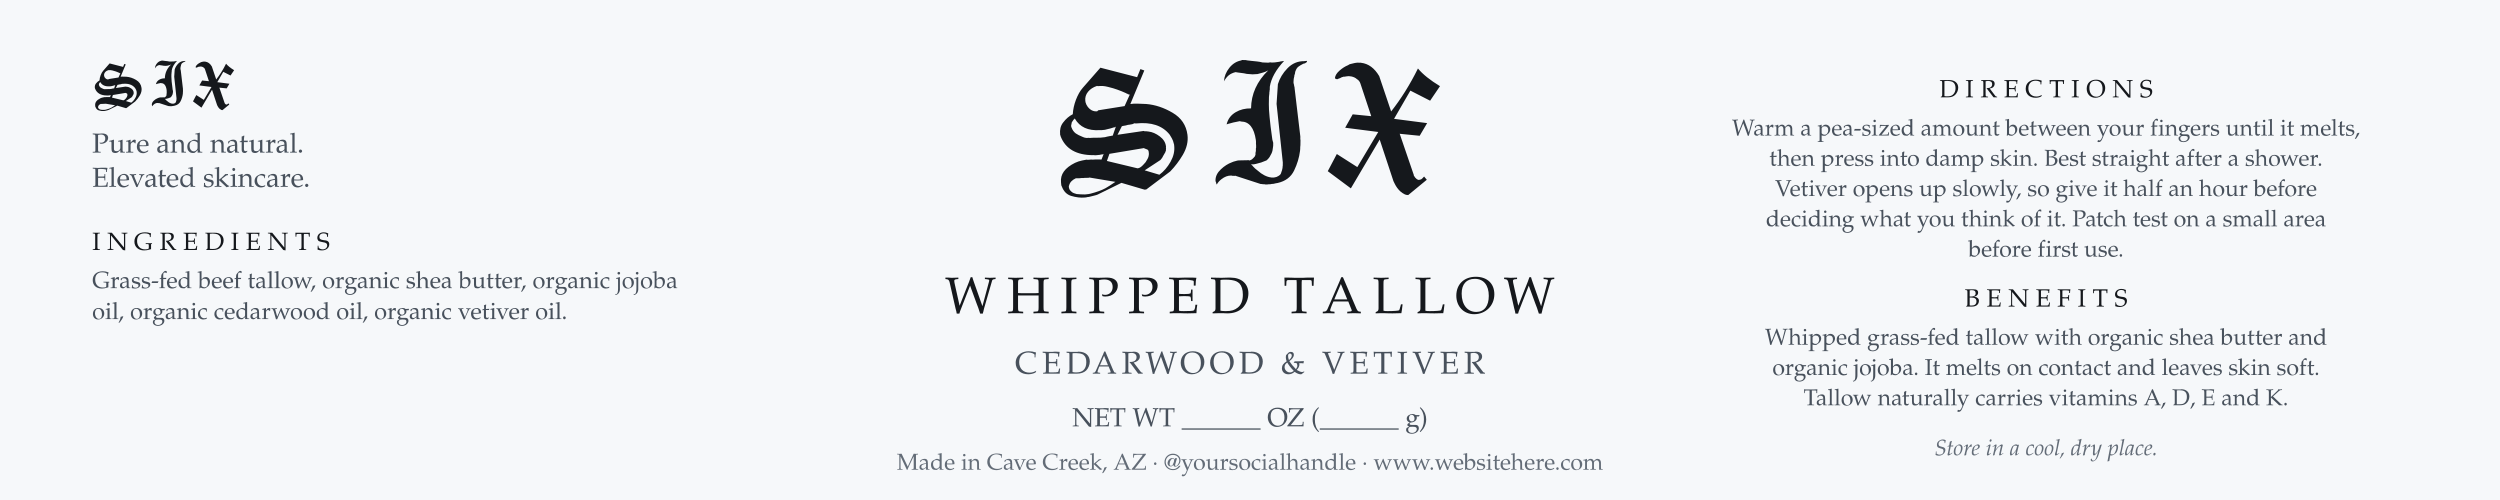
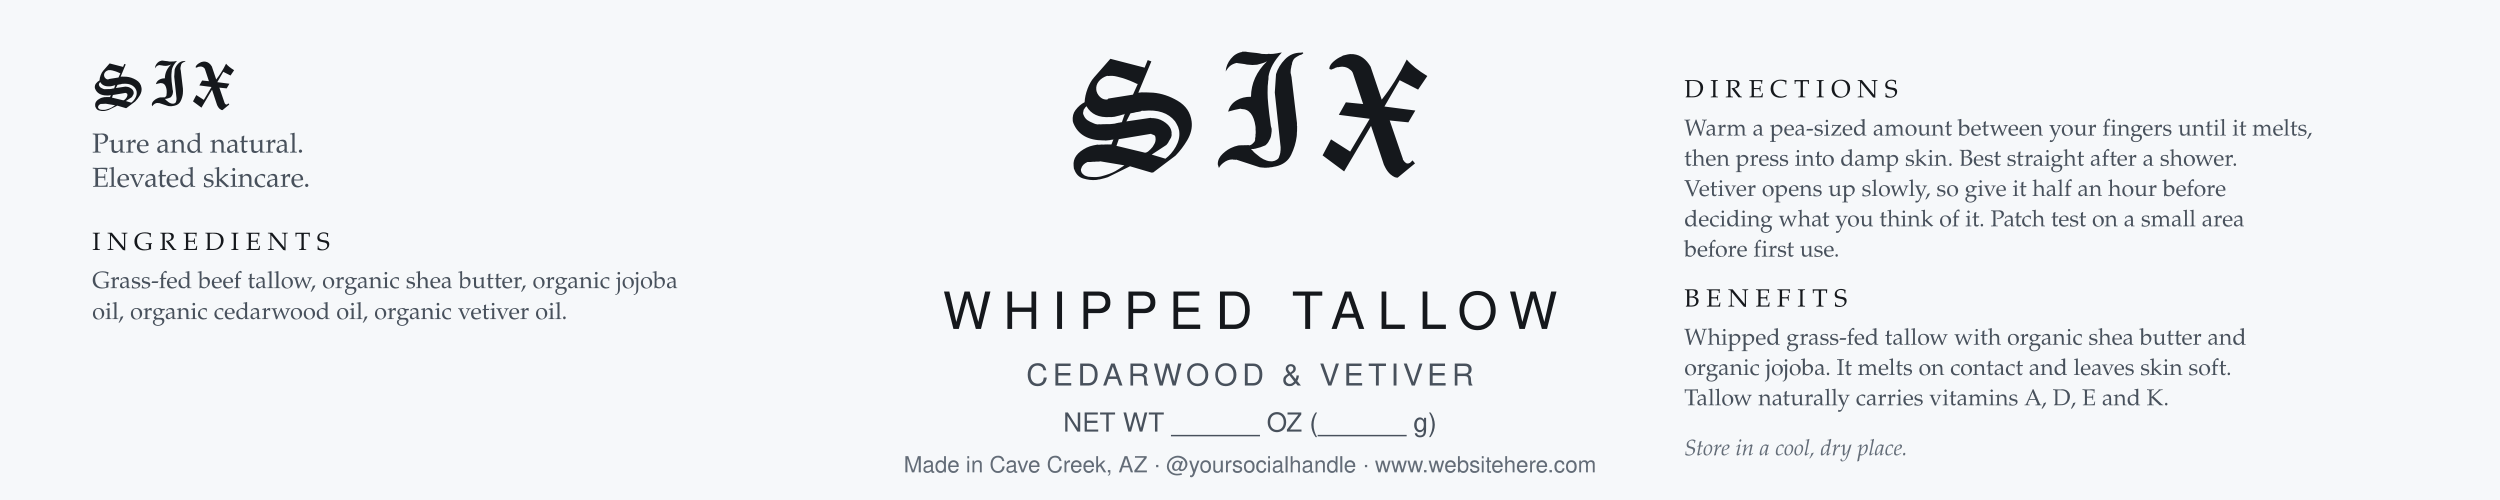
<svg xmlns="http://www.w3.org/2000/svg" width="190.0mm" height="38.0mm" viewBox="0 0 190.0 38.0">
  <rect x="0" y="0" width="190.0" height="38.0" fill="#f6f8fa" />
-   <g transform="translate(80.000 4.000) scale(0.28061)">
+   <g transform="translate(81.000 3.400) scale(0.2619)">
    <path d="M12.94 4.08 22.88 6.65 23.77 4.46 24.83 4.83 21.05 13.92 22.01 13.82Q23.14 13.8 25.35 13.91Q28.99 14.22 32.5 16.29Q36.02 18.36 36.52 22.27Q36.86 24.97 35.24 27.72Q33.79 30.17 31.85 32.18L25.37 37.06L24.89 37.11L18.64 35.27L12.19 38.44Q11.91 38.57 11.24 38.73L10.19 38.99Q9.95 39.01 9.81 39.08L9.42 39.12Q9.13 39.15 9.09 39.2L8.75 39.24Q7.06 39.41 5 38.8Q3.23 38.25 2.48 36.23Q2.42 36.09 2.35 35.95L2.27 35.13Q1.93 31.89 6.06 29.85Q6.99 29.41 8 29.21L9.19 28.98Q9.35 29.07 9.98 29L10.41 28.95Q10.71 29.02 11.49 28.94Q11.68 28.97 12.07 28.93L13.24 28.95L13.86 27.37Q13.83 27.52 13.59 27.55L13.05 27.6Q13.01 27.66 12.91 27.67L11.8 27.78Q11.56 27.81 11.44 27.8Q11.32 27.79 11.17 27.75Q11.02 27.77 10.97 27.77Q4.18 27.75 2.19 22.73L2.18 22.64Q2.13 22.64 2.13 22.59L2.1 22.35Q2.05 22.36 2.05 22.31L2.03 22.16Q1.83 20.23 2.82 18.96Q3.98 17.42 5.46 16.68Q5.56 14.76 6.32 12.75Q7.09 10.74 8.18 9.51ZM6.3 34.02Q4.76 34.72 4.46 35.98Q4.37 36.08 4.39 36.28L4.42 36.57Q4.43 36.61 4.5 36.85Q4.5 36.9 4.54 36.97Q4.57 37.04 4.62 37.08Q4.63 37.13 4.63 37.18Q4.74 37.31 4.99 37.56Q5.23 37.8 5.44 37.92Q5.65 38.05 6.51 38.3Q6.85 38.31 7.59 38.38Q7.88 38.35 8.37 38.4Q8.61 38.37 8.76 38.41L9.68 38.31Q9.82 38.25 10.21 38.21Q12.82 37.54 14.35 36.7Q15.13 36.27 17 35L9.99 33.83Q9.85 33.9 9.61 33.92Q9.52 33.93 9.37 33.9Q9.22 33.91 9.17 33.92Q8.88 33.95 8.73 33.92L8.25 33.97Q8.2 33.97 7.96 33.95L7.18 34.03ZM22.08 19.14Q21.72 19.42 20.85 19.51L20.42 19.56Q19.71 19.78 19.18 19.83Q18.99 19.9 18.75 19.93L17.57 22.25L24.64 21.21Q24.85 21.34 25.29 21.29Q25.29 21.29 25.98 21.37Q27.51 21.55 29.02 22.69Q30.53 23.82 30.7 25.42L30.71 25.51Q30.67 25.57 30.68 25.66L30.72 26.05Q30.67 26.1 30.68 26.2L30.71 26.44Q30.71 26.49 30.67 26.54Q30.63 26.6 30.59 26.7Q30.55 26.8 30.56 26.9Q30.4 27.25 29.9 28.04Q29.86 28.14 29.76 28.32Q29.66 28.5 29.61 28.56Q29.57 28.61 29.18 29.09L24.93 31.88L28.91 33.07Q30.68 31.77 31.92 29.59Q33.15 27.41 32.93 25.28L32.89 24.89Q32.81 24.61 32.66 24.09Q32.65 23.94 32.52 23.71Q32.33 23.24 32.15 22.97Q32.09 22.83 31.92 22.58Q31.74 22.33 31.68 22.19Q28.76 18.54 22.58 19.18ZM24.79 25.84 15.38 27.41 14.7 29.34 22.77 31.28Q22.97 31.4 23.35 31.26Q23.59 31.19 23.91 30.96Q24.22 30.73 24.57 30.35Q24.66 30.25 24.86 30.03Q25.06 29.82 25.19 29.66Q25.86 28.66 25.99 28.06Q25.98 27.96 26.05 27.66Q26.05 27.61 26.07 27.41L26.01 26.79Q25.95 26.74 25.94 26.6L25.93 26.5Q25.88 26.51 25.85 26.44Q25.82 26.37 25.79 26.32Q25.76 26.27 25.35 26.12Q25.3 26.08 25.15 26.05Q25 26.01 24.97 25.99Q24.95 25.97 24.89 25.93L24.8 25.94ZM6.02 17.79Q5.94 17.95 5.67 18.17Q5.67 18.22 5.42 18.54Q5.42 18.54 5.33 18.67Q5.25 18.8 5.2 18.85Q5.04 19.6 5.04 19.63Q5.04 19.65 5.01 19.75L5.05 20.14Q5.05 20.19 5.1 20.23Q5.46 21.27 6.25 21.87Q6.83 22.3 8.26 22.88Q8.47 22.96 8.82 23.07Q8.92 23.06 8.96 23.05Q9.07 23.09 9.12 23.11Q9.17 23.13 9.36 23.11L9.7 23.07Q9.75 23.11 10.07 23.11Q10.39 23.1 10.77 23.06Q12.53 23.07 12.92 23.03L14.17 22.9Q14.37 22.88 14.84 22.73L14.94 22.72Q15.18 22.69 15.32 22.63L15.66 22.59Q15.85 22.57 15.99 22.51L16.28 22.48L17.14 20Q16.97 20.21 16.73 20.24L16.53 20.26Q16.49 20.31 16.35 20.32Q15.64 20.55 15.59 20.55Q15.12 20.7 14.83 20.73Q14.35 20.87 14.16 20.9L13.19 21Q12.95 21.02 12.8 20.99Q8 21.3 6.03 17.89ZM12.04 9.01Q10.48 9.51 9.59 10.6Q8.7 11.7 8.85 13.05Q8.88 13.34 8.92 13.48Q8.95 13.63 9.08 13.91Q9.09 13.95 9.21 14.23Q9.32 14.27 9.39 14.51Q10.48 16.05 12.07 15.89L12.34 15.62L19.49 14.48L20.88 11.4Q20.98 11.39 20.38 11.26Q20.37 11.21 20.27 11.15Q20.17 11.09 20.09 11.09Q20.02 11.1 19.86 10.97Q19.3 10.74 18.68 10.46L17.46 10Q16.55 9.66 15 9.28Q14.19 9.07 13.6 9.04Q13.01 9 12.24 9.08Z M51.19 2 52.25 2.01Q52.54 2.11 53.81 2.23L55.36 2.39Q55.65 2.4 56.13 2.5Q56.62 2.6 56.86 2.66Q57.39 2.71 58.41 2.72L58.9 2.63Q59.19 2.73 60.16 2.65Q60.6 2.56 61.43 2.47L61.48 2.47L61.53 2.42Q61.72 2.43 62.11 2.33Q62.3 2.34 62.69 2.25Q59.35 5.85 58.82 9.24L58.81 10.02Q58.76 10.16 58.75 10.31L58.75 10.5Q58.7 10.55 58.7 10.69L58.69 11.08Q58.59 11.76 58.59 12L58.56 13.95Q58.54 15.21 58.76 17.45Q58.93 19.49 59.51 23.58L59.74 24.41L59.73 25.33Q59.68 25.38 59.67 25.57L59.67 25.77Q59.62 25.91 59.62 26.01Q59.56 26.93 59.01 27.8Q58.71 28.52 57.93 29.19Q57.29 29.48 56.46 29.76Q56.22 29.8 55.71 29.96Q55.2 30.13 54.95 30.17Q54.9 30.17 54.81 30.17Q54.71 30.22 54.61 30.24Q54.51 30.27 54.32 30.26L53.74 30.26L53.98 30.5Q54.12 30.55 54.26 30.8L54.84 31.39Q56.09 32.42 56.43 32.67Q57.34 33.31 58.31 33.62Q58.79 33.77 58.89 33.77Q58.99 33.77 59.08 33.77Q59.18 33.82 59.23 33.82L59.91 33.83Q59.96 33.83 60.35 33.74Q60.4 33.74 60.69 33.65Q60.74 33.6 60.86 33.55Q60.98 33.51 61.03 33.48Q61.08 33.46 61.18 33.39Q61.28 33.32 61.32 33.29Q61.37 33.27 61.5 33.17Q61.62 33.08 61.64 33.03Q61.67 32.98 61.74 32.88Q61.82 32.79 61.82 32.76Q61.82 32.74 61.97 32.3L62.12 31.87Q62.12 31.72 62.22 31.43Q62.22 31.34 62.27 31.19L62.28 30.9Q62.28 30.75 62.33 30.61L62.34 29.73L60.65 13.88L61.01 8.54Q61.72 6.17 63.62 4.22Q65.51 2.28 68.13 2.31L68.82 2.23L68.91 2.52Q68.81 2.57 68.71 2.64Q68.61 2.71 68.54 2.76Q68.47 2.8 68.37 2.88Q68.27 2.95 68.15 2.95Q68.03 2.95 67.93 2.99Q67.83 3.04 67.74 3.09Q67 3.47 66.54 3.82Q66.07 4.18 65.77 5Q65.77 5.05 65.72 5.13Q65.67 5.2 65.67 5.34L65.66 5.49Q65.66 5.59 65.61 5.76Q65.56 5.93 65.46 6.17L65.46 6.36Q65.41 6.6 65.3 7.09Q65.25 7.33 65.25 7.72L65.24 8.16Q65.24 8.3 65.33 8.59Q65.33 8.64 65.38 8.69L65.38 8.79Q65.38 8.84 65.4 8.91Q65.43 8.98 65.47 9.23Q65.47 9.28 65.52 9.37L65.52 9.52L67.05 22.41Q67.05 22.7 67.09 22.75L67.08 23.48Q67.08 23.53 67.13 23.63L67.11 25.04Q67.06 25.23 67.06 25.57L67.05 26.1Q67 26.3 67 26.64Q66.67 29.3 65.4 31.94Q64.13 34.57 60.96 35.3Q60.81 35.3 60.42 35.39L59.84 35.53Q59.64 35.53 59.33 35.57Q59.01 35.62 58.86 35.66L58.48 35.66Q58.18 35.66 58.14 35.7L57.6 35.7Q57.55 35.65 57.41 35.65L56.97 35.64Q56.83 35.59 56.63 35.59L56.34 35.58L49.37 33.31L49.28 33.4L49.13 33.4Q49.08 33.4 48.99 33.35L48.6 33.35Q48.55 33.35 48.45 33.3L48.35 33.29Q46.99 33.28 45.72 34.28Q44.84 34.95 44.44 35.77L44.44 35.67Q44.39 35.62 44.34 35.53Q44.3 35.43 44.3 35.33L44.3 35.28Q44.25 35.09 44.18 34.97Q44.11 34.84 44.11 34.55Q44.13 32.95 45.56 31.61Q46.98 30.27 48.55 29.7Q48.69 29.61 49.03 29.51Q49.13 29.52 49.45 29.4Q49.77 29.28 50.01 29.24Q50.25 29.19 50.4 29.19L53.22 29.13Q53.22 29.23 53.31 29.23Q53.36 29.23 53.41 29.18Q53.46 29.13 53.75 29.04Q53.8 28.99 53.9 28.95Q54 28.9 54.07 28.83Q54.14 28.75 54.42 28.49Q54.69 28.23 54.76 28.11Q54.83 27.99 54.94 27.65L54.94 27.16Q54.94 27.02 55.05 26.63L55.05 25.95Q55.06 25.85 55.11 25.76L55.11 25.12Q55.07 24.98 55.07 24.64L55.08 24.15Q55.03 24.01 55.04 23.67Q54.32 18.7 51.07 18.66L50.68 18.56Q50.1 18.7 48.93 18.92Q48.63 19.02 48.05 19.16Q47.9 19.2 47.61 19.27Q47.32 19.34 47.12 19.43Q47.64 17.26 49.6 16.12Q51.36 15.07 53.74 15.1Q53.81 9.27 58.39 4.81Q58.29 4.86 58.04 4.98Q57.8 5.1 57.6 5.19Q57.41 5.29 56.97 5.4Q56.53 5.52 55.51 5.8Q54.63 5.88 54.15 5.88Q53.66 5.87 52.59 5.76Q52.35 5.71 51.82 5.6Q51.29 5.5 50.99 5.49Q50.7 5.49 50.22 5.39Q49.93 5.38 49.54 5.28Q48.42 5.56 47.71 6.13Q47 6.71 46.4 7.77Q46.52 5.78 47.88 4.09Q49.24 2.41 51.18 2.1Z M98.92 4.27Q100.89 6.65 104.91 9.08L102.24 13.02L96.89 10.29L92.47 17.93L101.43 19.09L99.41 22.52L94 21.98L97.82 33.14Q97.8 33.28 97.85 33.29L97.85 33.34Q97.83 33.43 97.93 33.44Q98.08 33.8 98.62 34.26Q98.67 34.26 98.71 34.27Q98.71 34.32 98.78 34.35Q98.85 34.38 98.99 34.45L99.18 34.47L99.23 34.43L99.43 34.45L99.48 34.41L99.53 34.41Q99.63 34.38 99.71 34.34Q99.79 34.3 99.84 34.3L100.1 34.09L100.61 33.56L101.34 34.43L96.3 38.58L95.77 38.52Q95.73 38.47 95.63 38.46L95.49 38.44Q95.44 38.38 95.35 38.37Q94.88 38.17 94.12 37.54Q93.2 36.65 92.65 35.51Q92.53 35.25 92.3 34.79L88.58 23.54L80.77 36.76L74.52 32.11L76.97 27.46L82.52 31L88.19 21.49L79.23 20.34L81.27 16.71L86.29 17.21L83.37 8.4Q83.12 7.59 82.39 7.16Q81.86 6.66 80.91 6.45L80.23 6.37Q80.08 6.4 79.94 6.39L79.34 6.46Q79.29 6.46 79.22 6.5Q79.14 6.54 78.99 6.52L78.8 6.5Q78.75 6.54 78.64 6.58Q78.54 6.61 78.49 6.61Q78.45 6.6 78.37 6.64Q78.29 6.68 78.24 6.7Q78.19 6.72 78.08 6.78Q77.98 6.84 77.87 6.9Q77.77 6.96 77.72 6.96Q77.67 6.95 77.59 6.99Q77.51 7.03 77.46 7.05Q77.41 7.07 77.28 7.12Q77.15 7.18 77.05 7.22L76.58 7.07L76.46 6.86Q76.58 5.84 77.72 4.85Q78.86 3.86 79.99 3.41Q80.21 3.24 80.44 3.14Q80.67 3.05 81.32 2.93Q81.47 2.9 81.73 2.83Q81.82 2.84 81.9 2.8Q81.98 2.76 82.07 2.77Q82.17 2.78 82.47 2.72Q82.62 2.74 82.77 2.71L83.01 2.74Q83.15 2.75 83.3 2.72L83.54 2.75Q86.53 3.1 88.45 6.36L91.68 15.93Q95.7 10.83 98.91 4.36Z" fill="#15181c" />
  </g>
-   <text x="95.00" y="23.80" font-family="Palatino, Georgia, serif" font-size="3.90" fill="#15181c" text-anchor="middle" letter-spacing="0.800">WHIPPED TALLOW</text>
-   <text x="95.00" y="28.40" font-family="Palatino, Georgia, serif" font-size="2.40" fill="#48515c" text-anchor="middle" letter-spacing="0.350">CEDARWOOD &amp; VETIVER</text>
-   <text x="95.00" y="32.40" font-family="Palatino, Georgia, serif" font-size="2.00" fill="#48515c" text-anchor="middle">NET WT ______ OZ (______ g)</text>
-   <text x="95.00" y="35.70" font-family="Palatino, Georgia, serif" font-size="1.75" fill="#636c77" text-anchor="middle">Made in Cave Creek, AZ   ·   @yoursocialhandle   ·   www.websitehere.com</text>
+   <text x="95.00" y="25.00" font-family="Helvetica, Arial, sans-serif" font-size="3.90" fill="#15181c" text-anchor="middle" letter-spacing="0.950">WHIPPED TALLOW</text>
+   <text x="95.00" y="29.30" font-family="Helvetica, Arial, sans-serif" font-size="2.30" fill="#48515c" text-anchor="middle" letter-spacing="0.350">CEDARWOOD &amp; VETIVER</text>
+   <text x="95.00" y="32.80" font-family="Helvetica, Arial, sans-serif" font-size="2.00" fill="#48515c" text-anchor="middle">NET WT ______ OZ (______ g)</text>
+   <text x="95.00" y="35.90" font-family="Helvetica, Arial, sans-serif" font-size="1.70" fill="#636c77" text-anchor="middle">Made in Cave Creek, AZ   ·   @yoursocialhandle   ·   www.websitehere.com</text>
  <g transform="translate(7.000 4.400) scale(0.10289)">
    <path d="M12.94 4.08 22.88 6.65 23.77 4.46 24.83 4.83 21.05 13.92 22.01 13.82Q23.14 13.8 25.35 13.91Q28.99 14.22 32.5 16.29Q36.02 18.36 36.52 22.27Q36.86 24.97 35.24 27.72Q33.79 30.17 31.85 32.18L25.37 37.06L24.89 37.11L18.64 35.27L12.19 38.44Q11.91 38.57 11.24 38.73L10.19 38.99Q9.95 39.01 9.81 39.08L9.42 39.12Q9.13 39.15 9.09 39.2L8.75 39.24Q7.06 39.41 5 38.8Q3.23 38.25 2.48 36.23Q2.42 36.09 2.35 35.95L2.27 35.13Q1.93 31.89 6.06 29.85Q6.99 29.41 8 29.21L9.19 28.98Q9.35 29.07 9.98 29L10.41 28.95Q10.71 29.02 11.49 28.94Q11.68 28.97 12.07 28.93L13.24 28.95L13.86 27.37Q13.83 27.52 13.59 27.55L13.05 27.6Q13.01 27.66 12.91 27.67L11.8 27.78Q11.56 27.81 11.44 27.8Q11.32 27.79 11.17 27.75Q11.02 27.77 10.97 27.77Q4.18 27.75 2.19 22.73L2.18 22.64Q2.13 22.64 2.13 22.59L2.1 22.35Q2.05 22.36 2.05 22.31L2.03 22.16Q1.83 20.23 2.82 18.96Q3.98 17.42 5.46 16.68Q5.56 14.76 6.32 12.75Q7.09 10.74 8.18 9.51ZM6.3 34.02Q4.76 34.72 4.46 35.98Q4.37 36.08 4.39 36.28L4.42 36.57Q4.43 36.61 4.5 36.85Q4.5 36.9 4.54 36.97Q4.57 37.04 4.62 37.08Q4.63 37.13 4.63 37.18Q4.74 37.31 4.99 37.56Q5.23 37.8 5.44 37.92Q5.65 38.05 6.51 38.3Q6.85 38.31 7.59 38.38Q7.88 38.35 8.37 38.4Q8.61 38.37 8.76 38.41L9.68 38.31Q9.82 38.25 10.21 38.21Q12.82 37.54 14.35 36.7Q15.13 36.27 17 35L9.99 33.83Q9.85 33.9 9.61 33.92Q9.52 33.93 9.37 33.9Q9.22 33.91 9.17 33.92Q8.88 33.95 8.73 33.92L8.25 33.97Q8.2 33.97 7.96 33.95L7.18 34.03ZM22.08 19.14Q21.72 19.42 20.85 19.51L20.42 19.56Q19.71 19.78 19.18 19.83Q18.99 19.9 18.75 19.93L17.57 22.25L24.64 21.21Q24.85 21.34 25.29 21.29Q25.29 21.29 25.98 21.37Q27.51 21.55 29.02 22.69Q30.53 23.82 30.7 25.42L30.71 25.51Q30.67 25.57 30.68 25.66L30.72 26.05Q30.67 26.1 30.68 26.2L30.71 26.44Q30.71 26.49 30.67 26.54Q30.63 26.6 30.59 26.7Q30.55 26.8 30.56 26.9Q30.4 27.25 29.9 28.04Q29.86 28.14 29.76 28.32Q29.66 28.5 29.61 28.56Q29.57 28.61 29.18 29.09L24.93 31.88L28.91 33.07Q30.68 31.77 31.92 29.59Q33.15 27.41 32.93 25.28L32.89 24.89Q32.81 24.61 32.66 24.09Q32.65 23.94 32.52 23.71Q32.33 23.24 32.15 22.97Q32.09 22.83 31.92 22.58Q31.74 22.33 31.68 22.19Q28.76 18.54 22.58 19.18ZM24.79 25.84 15.38 27.41 14.7 29.34 22.77 31.28Q22.97 31.4 23.35 31.26Q23.59 31.19 23.91 30.96Q24.22 30.73 24.57 30.35Q24.66 30.25 24.86 30.03Q25.06 29.82 25.19 29.66Q25.86 28.66 25.99 28.06Q25.98 27.96 26.05 27.66Q26.05 27.61 26.07 27.41L26.01 26.79Q25.95 26.74 25.94 26.6L25.93 26.5Q25.88 26.51 25.85 26.44Q25.82 26.37 25.79 26.32Q25.76 26.27 25.35 26.12Q25.3 26.08 25.15 26.05Q25 26.01 24.97 25.99Q24.95 25.97 24.89 25.93L24.8 25.94ZM6.02 17.79Q5.94 17.95 5.67 18.17Q5.67 18.22 5.42 18.54Q5.42 18.54 5.33 18.67Q5.25 18.8 5.2 18.85Q5.04 19.6 5.04 19.63Q5.04 19.65 5.01 19.75L5.05 20.14Q5.05 20.19 5.1 20.23Q5.46 21.27 6.25 21.87Q6.83 22.3 8.26 22.88Q8.47 22.96 8.82 23.07Q8.92 23.06 8.96 23.05Q9.07 23.09 9.12 23.11Q9.17 23.13 9.36 23.11L9.7 23.07Q9.75 23.11 10.07 23.11Q10.39 23.1 10.77 23.06Q12.53 23.07 12.92 23.03L14.17 22.9Q14.37 22.88 14.84 22.73L14.94 22.72Q15.18 22.69 15.32 22.63L15.66 22.59Q15.85 22.57 15.99 22.51L16.28 22.48L17.14 20Q16.97 20.21 16.73 20.24L16.53 20.26Q16.49 20.31 16.35 20.32Q15.64 20.55 15.59 20.55Q15.12 20.7 14.83 20.73Q14.35 20.87 14.16 20.9L13.19 21Q12.95 21.02 12.8 20.99Q8 21.3 6.03 17.89ZM12.04 9.01Q10.48 9.51 9.59 10.6Q8.7 11.7 8.85 13.05Q8.88 13.34 8.92 13.48Q8.95 13.63 9.08 13.91Q9.09 13.95 9.21 14.23Q9.32 14.27 9.39 14.51Q10.48 16.05 12.07 15.89L12.34 15.62L19.49 14.48L20.88 11.4Q20.98 11.39 20.38 11.26Q20.37 11.21 20.27 11.15Q20.17 11.09 20.09 11.09Q20.02 11.1 19.86 10.97Q19.3 10.74 18.68 10.46L17.46 10Q16.55 9.66 15 9.28Q14.19 9.07 13.6 9.04Q13.01 9 12.24 9.08Z M51.19 2 52.25 2.01Q52.54 2.11 53.81 2.23L55.36 2.39Q55.65 2.4 56.13 2.5Q56.62 2.6 56.86 2.66Q57.39 2.71 58.41 2.72L58.9 2.63Q59.19 2.73 60.16 2.65Q60.6 2.56 61.43 2.47L61.48 2.47L61.53 2.42Q61.72 2.43 62.11 2.33Q62.3 2.34 62.69 2.25Q59.35 5.85 58.82 9.24L58.81 10.02Q58.76 10.16 58.75 10.31L58.75 10.5Q58.7 10.55 58.7 10.69L58.69 11.08Q58.59 11.76 58.59 12L58.56 13.95Q58.54 15.21 58.76 17.45Q58.93 19.49 59.51 23.58L59.74 24.41L59.73 25.33Q59.68 25.38 59.67 25.57L59.67 25.77Q59.62 25.91 59.62 26.01Q59.56 26.93 59.01 27.8Q58.71 28.52 57.93 29.19Q57.29 29.48 56.46 29.76Q56.22 29.8 55.71 29.96Q55.2 30.13 54.95 30.17Q54.9 30.17 54.81 30.17Q54.71 30.22 54.61 30.24Q54.51 30.27 54.32 30.26L53.74 30.26L53.98 30.5Q54.12 30.55 54.26 30.8L54.84 31.39Q56.09 32.42 56.43 32.67Q57.34 33.31 58.31 33.62Q58.79 33.77 58.89 33.77Q58.99 33.77 59.08 33.77Q59.18 33.82 59.23 33.82L59.91 33.83Q59.96 33.83 60.35 33.74Q60.4 33.74 60.69 33.65Q60.74 33.6 60.86 33.55Q60.98 33.51 61.03 33.48Q61.08 33.46 61.18 33.39Q61.28 33.32 61.32 33.29Q61.37 33.27 61.5 33.17Q61.62 33.08 61.64 33.03Q61.67 32.98 61.74 32.88Q61.82 32.79 61.82 32.76Q61.82 32.74 61.97 32.3L62.12 31.87Q62.12 31.72 62.22 31.43Q62.22 31.34 62.27 31.19L62.28 30.9Q62.28 30.75 62.33 30.61L62.34 29.73L60.65 13.88L61.01 8.54Q61.72 6.17 63.62 4.22Q65.51 2.28 68.13 2.31L68.82 2.23L68.91 2.52Q68.81 2.57 68.71 2.64Q68.61 2.71 68.54 2.76Q68.47 2.8 68.37 2.88Q68.27 2.95 68.15 2.95Q68.03 2.95 67.93 2.99Q67.83 3.04 67.74 3.09Q67 3.47 66.54 3.82Q66.07 4.18 65.77 5Q65.77 5.05 65.72 5.13Q65.67 5.2 65.67 5.34L65.66 5.49Q65.66 5.59 65.61 5.76Q65.56 5.93 65.46 6.17L65.46 6.36Q65.41 6.6 65.3 7.09Q65.25 7.33 65.25 7.72L65.24 8.16Q65.24 8.3 65.33 8.59Q65.33 8.64 65.38 8.69L65.38 8.79Q65.38 8.84 65.4 8.91Q65.43 8.98 65.47 9.23Q65.47 9.28 65.52 9.37L65.52 9.52L67.05 22.41Q67.05 22.7 67.09 22.75L67.08 23.48Q67.08 23.53 67.13 23.63L67.11 25.04Q67.06 25.23 67.06 25.57L67.05 26.1Q67 26.3 67 26.64Q66.67 29.3 65.4 31.94Q64.13 34.57 60.96 35.3Q60.81 35.3 60.42 35.39L59.84 35.53Q59.64 35.53 59.33 35.57Q59.01 35.62 58.86 35.66L58.48 35.66Q58.18 35.66 58.14 35.7L57.6 35.7Q57.55 35.65 57.41 35.65L56.97 35.64Q56.83 35.59 56.63 35.59L56.34 35.58L49.37 33.31L49.28 33.4L49.13 33.4Q49.08 33.4 48.99 33.35L48.6 33.35Q48.55 33.35 48.45 33.3L48.35 33.29Q46.99 33.28 45.72 34.28Q44.84 34.95 44.44 35.77L44.44 35.67Q44.39 35.62 44.34 35.53Q44.3 35.43 44.3 35.33L44.3 35.28Q44.25 35.09 44.18 34.97Q44.11 34.84 44.11 34.55Q44.13 32.95 45.56 31.61Q46.98 30.27 48.55 29.7Q48.69 29.61 49.03 29.51Q49.13 29.52 49.45 29.4Q49.77 29.28 50.01 29.24Q50.25 29.19 50.4 29.19L53.22 29.13Q53.22 29.23 53.31 29.23Q53.36 29.23 53.41 29.18Q53.46 29.13 53.75 29.04Q53.8 28.99 53.9 28.95Q54 28.9 54.07 28.83Q54.14 28.75 54.42 28.49Q54.69 28.23 54.76 28.11Q54.83 27.99 54.94 27.65L54.94 27.16Q54.94 27.02 55.05 26.63L55.05 25.95Q55.06 25.85 55.11 25.76L55.11 25.12Q55.07 24.98 55.07 24.64L55.08 24.15Q55.03 24.01 55.04 23.67Q54.32 18.7 51.07 18.66L50.68 18.56Q50.1 18.7 48.93 18.92Q48.63 19.02 48.05 19.16Q47.9 19.2 47.61 19.27Q47.32 19.34 47.12 19.43Q47.64 17.26 49.6 16.12Q51.36 15.07 53.74 15.1Q53.81 9.27 58.39 4.81Q58.29 4.86 58.04 4.98Q57.8 5.1 57.6 5.19Q57.41 5.29 56.97 5.4Q56.53 5.52 55.51 5.8Q54.63 5.88 54.15 5.88Q53.66 5.87 52.59 5.76Q52.35 5.71 51.82 5.6Q51.29 5.5 50.99 5.49Q50.7 5.49 50.22 5.39Q49.93 5.38 49.54 5.28Q48.42 5.56 47.71 6.13Q47 6.71 46.4 7.77Q46.52 5.78 47.88 4.09Q49.24 2.41 51.18 2.1Z M98.92 4.27Q100.89 6.65 104.91 9.08L102.24 13.02L96.89 10.29L92.47 17.93L101.43 19.09L99.41 22.52L94 21.98L97.82 33.14Q97.8 33.28 97.85 33.29L97.85 33.34Q97.83 33.43 97.93 33.44Q98.08 33.8 98.62 34.26Q98.67 34.26 98.71 34.27Q98.71 34.32 98.78 34.35Q98.85 34.38 98.99 34.45L99.18 34.47L99.23 34.43L99.43 34.45L99.48 34.41L99.53 34.41Q99.63 34.38 99.71 34.34Q99.79 34.3 99.84 34.3L100.1 34.09L100.61 33.56L101.34 34.43L96.3 38.58L95.77 38.52Q95.73 38.47 95.63 38.46L95.49 38.44Q95.44 38.38 95.35 38.37Q94.88 38.17 94.12 37.54Q93.2 36.65 92.65 35.51Q92.53 35.25 92.3 34.79L88.58 23.54L80.77 36.76L74.52 32.11L76.97 27.46L82.52 31L88.19 21.49L79.23 20.34L81.27 16.71L86.29 17.21L83.37 8.4Q83.12 7.59 82.39 7.16Q81.86 6.66 80.91 6.45L80.23 6.37Q80.08 6.4 79.94 6.39L79.34 6.46Q79.29 6.46 79.22 6.5Q79.14 6.54 78.99 6.52L78.8 6.5Q78.75 6.54 78.64 6.58Q78.54 6.61 78.49 6.61Q78.45 6.6 78.37 6.64Q78.29 6.68 78.24 6.7Q78.19 6.72 78.08 6.78Q77.98 6.84 77.87 6.9Q77.77 6.96 77.72 6.96Q77.67 6.95 77.59 6.99Q77.51 7.03 77.46 7.05Q77.41 7.07 77.28 7.12Q77.15 7.18 77.05 7.22L76.58 7.07L76.46 6.86Q76.58 5.84 77.72 4.85Q78.86 3.86 79.99 3.41Q80.21 3.24 80.44 3.14Q80.67 3.05 81.32 2.93Q81.47 2.9 81.73 2.83Q81.82 2.84 81.9 2.8Q81.98 2.76 82.07 2.77Q82.17 2.78 82.47 2.72Q82.62 2.74 82.77 2.71L83.01 2.74Q83.15 2.75 83.3 2.72L83.54 2.75Q86.53 3.1 88.45 6.36L91.68 15.93Q95.7 10.83 98.91 4.36Z" fill="#15181c" />
  </g>
  <text x="7.00" y="11.60" font-family="Palatino, Georgia, serif" font-size="2.10" fill="#48515c">Pure and natural.</text>
  <text x="7.00" y="14.20" font-family="Palatino, Georgia, serif" font-size="2.10" fill="#48515c">Elevated skincare.</text>
  <text x="7.00" y="19.00" font-family="Palatino, Georgia, serif" font-size="1.90" fill="#15181c" letter-spacing="0.500">INGREDIENTS</text>
  <text x="7.00" y="21.90" font-family="Palatino, Georgia, serif" font-size="1.80" fill="#48515c">Grass-fed beef tallow, organic shea butter, organic jojoba</text>
  <text x="7.00" y="24.25" font-family="Palatino, Georgia, serif" font-size="1.80" fill="#48515c">oil, organic cedarwood oil, organic vetiver oil.</text>
-   <text x="155.50" y="7.40" font-family="Palatino, Georgia, serif" font-size="1.90" fill="#15181c" text-anchor="middle" letter-spacing="0.500">DIRECTIONS</text>
-   <text x="155.50" y="10.30" font-family="Palatino, Georgia, serif" font-size="1.75" fill="#48515c" text-anchor="middle">Warm a pea-sized amount between your fingers until it melts,</text>
-   <text x="155.50" y="12.60" font-family="Palatino, Georgia, serif" font-size="1.75" fill="#48515c" text-anchor="middle">then press into damp skin. Best straight after a shower.</text>
-   <text x="155.50" y="14.90" font-family="Palatino, Georgia, serif" font-size="1.75" fill="#48515c" text-anchor="middle">Vetiver opens up slowly, so give it half an hour before</text>
-   <text x="155.50" y="17.20" font-family="Palatino, Georgia, serif" font-size="1.75" fill="#48515c" text-anchor="middle">deciding what you think of it. Patch test on a small area</text>
-   <text x="155.50" y="19.50" font-family="Palatino, Georgia, serif" font-size="1.75" fill="#48515c" text-anchor="middle">before first use.</text>
-   <text x="155.50" y="23.30" font-family="Palatino, Georgia, serif" font-size="1.90" fill="#15181c" text-anchor="middle" letter-spacing="0.500">BENEFITS</text>
-   <text x="155.50" y="26.20" font-family="Palatino, Georgia, serif" font-size="1.75" fill="#48515c" text-anchor="middle">Whipped grass-fed tallow with organic shea butter and</text>
-   <text x="155.50" y="28.50" font-family="Palatino, Georgia, serif" font-size="1.75" fill="#48515c" text-anchor="middle">organic jojoba. It melts on contact and leaves skin soft.</text>
-   <text x="155.50" y="30.80" font-family="Palatino, Georgia, serif" font-size="1.75" fill="#48515c" text-anchor="middle">Tallow naturally carries vitamins A, D, E and K.</text>
-   <text x="155.50" y="34.60" font-family="Palatino, Georgia, serif" font-size="1.70" fill="#636c77" text-anchor="middle" font-style="italic">Store in a cool, dry place.</text>
+   <text x="128.00" y="7.40" font-family="Palatino, Georgia, serif" font-size="1.90" fill="#15181c" letter-spacing="0.500">DIRECTIONS</text>
+   <text x="128.00" y="10.30" font-family="Palatino, Georgia, serif" font-size="1.75" fill="#48515c">Warm a pea-sized amount between your fingers until it melts,</text>
+   <text x="128.00" y="12.60" font-family="Palatino, Georgia, serif" font-size="1.75" fill="#48515c">then press into damp skin. Best straight after a shower.</text>
+   <text x="128.00" y="14.90" font-family="Palatino, Georgia, serif" font-size="1.75" fill="#48515c">Vetiver opens up slowly, so give it half an hour before</text>
+   <text x="128.00" y="17.20" font-family="Palatino, Georgia, serif" font-size="1.75" fill="#48515c">deciding what you think of it. Patch test on a small area</text>
+   <text x="128.00" y="19.50" font-family="Palatino, Georgia, serif" font-size="1.75" fill="#48515c">before first use.</text>
+   <text x="128.00" y="23.30" font-family="Palatino, Georgia, serif" font-size="1.90" fill="#15181c" letter-spacing="0.500">BENEFITS</text>
+   <text x="128.00" y="26.20" font-family="Palatino, Georgia, serif" font-size="1.75" fill="#48515c">Whipped grass-fed tallow with organic shea butter and</text>
+   <text x="128.00" y="28.50" font-family="Palatino, Georgia, serif" font-size="1.75" fill="#48515c">organic jojoba. It melts on contact and leaves skin soft.</text>
+   <text x="128.00" y="30.80" font-family="Palatino, Georgia, serif" font-size="1.75" fill="#48515c">Tallow naturally carries vitamins A, D, E and K.</text>
+   <text x="128.00" y="34.60" font-family="Palatino, Georgia, serif" font-size="1.70" fill="#636c77" font-style="italic">Store in a cool, dry place.</text>
</svg>
